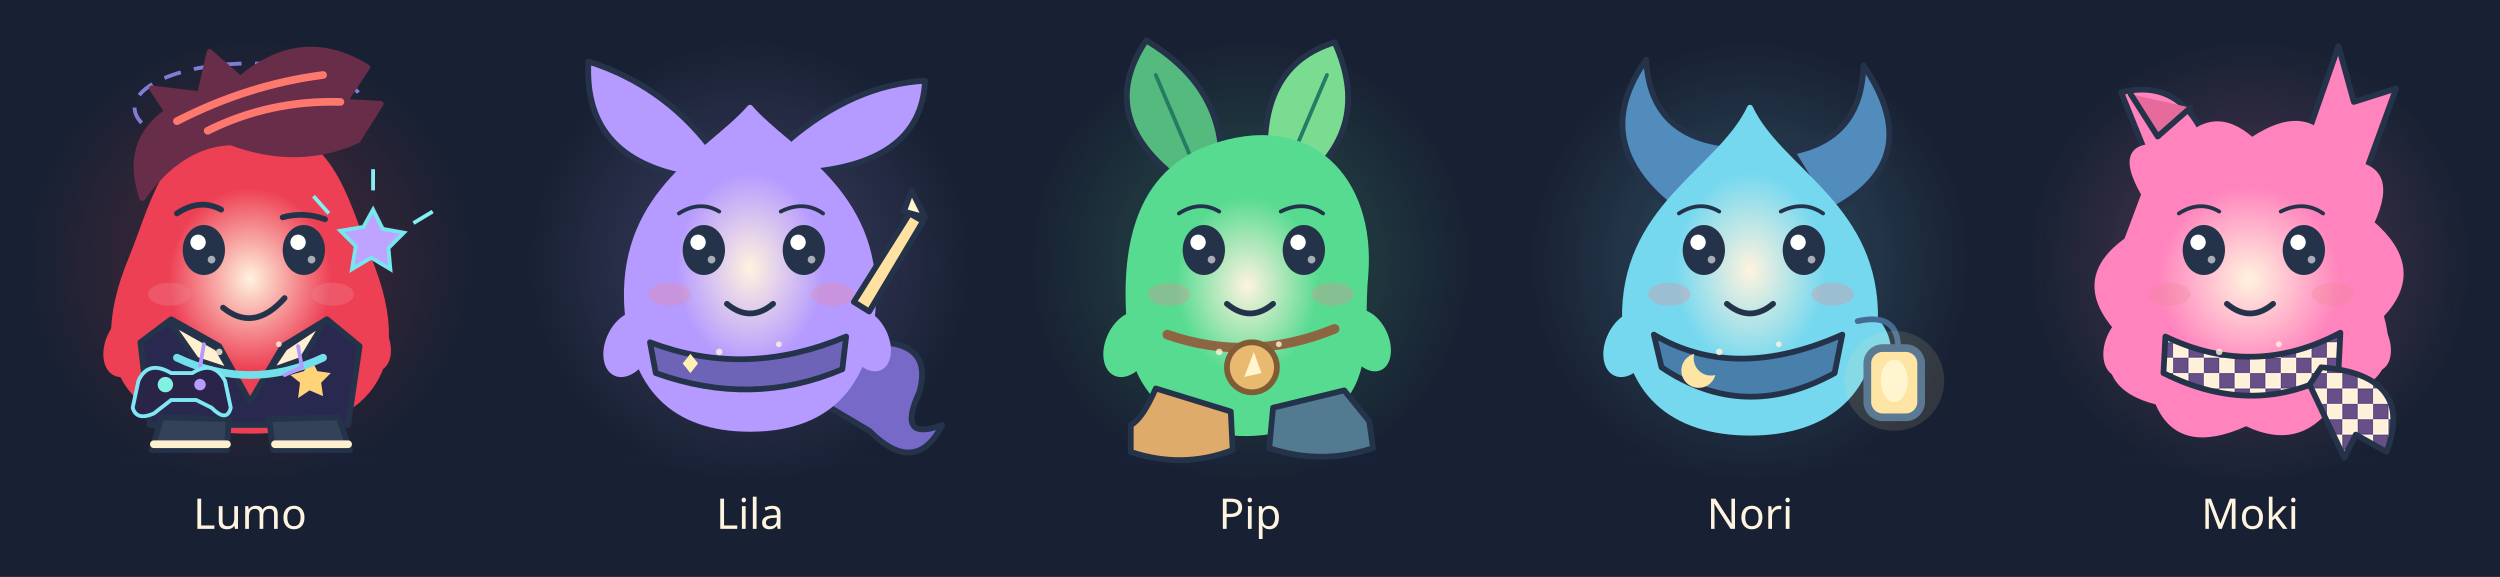
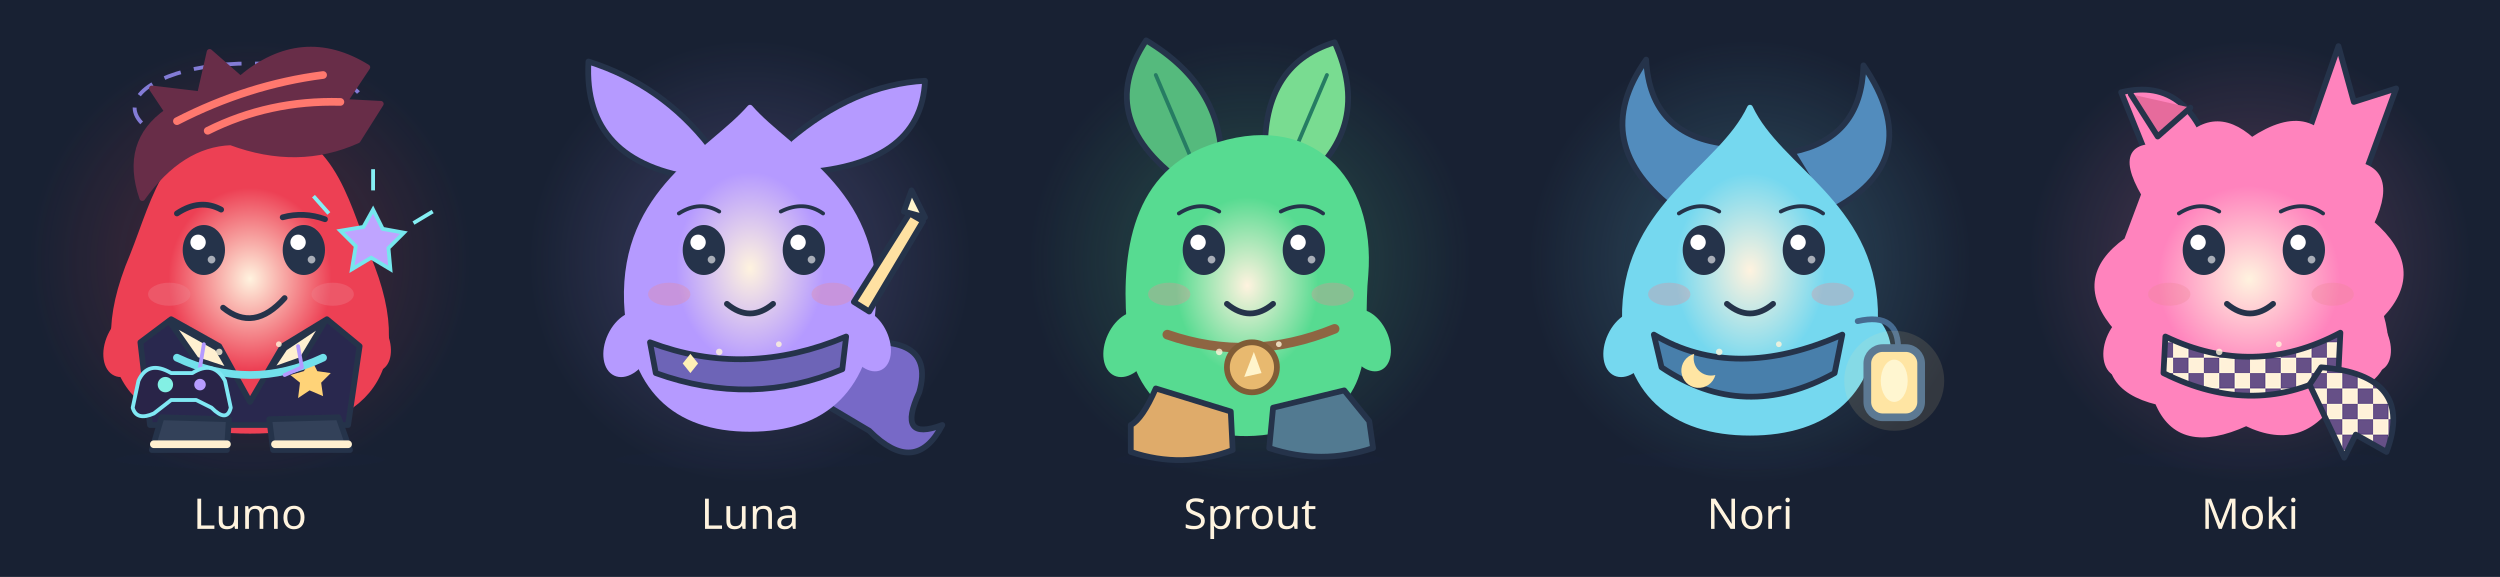
<svg xmlns="http://www.w3.org/2000/svg" width="1300" height="300" viewBox="0 0 1300 300">
  <rect width="1300" height="300" fill="#182133" />
  <g transform="translate(10,10)">
    <defs>
      <radialGradient id="lumo-body">
        <stop stop-color="#fff3df" offset="0" />
        <stop stop-color="#ed4054" offset=".6" />
        <stop stop-color="#ed4054" offset="1" />
      </radialGradient>
      <radialGradient id="lumo-halo">
        <stop stop-color="#ed4054" stop-opacity=".25" />
        <stop stop-color="#ed4054" stop-opacity="0" offset="1" />
      </radialGradient>
      <pattern id="lumo-checker" width="16" height="16" patternUnits="userSpaceOnUse">
        <rect width="16" height="16" fill="#fff1d9" />
        <path d="M0 0H8V8H0ZM8 8H16V16H8Z" fill="#665087" />
      </pattern>
    </defs>
    <circle cx="120" cy="126" r="115" fill="url(#lumo-halo)" />
    <ellipse cx="120" cy="229" rx="70" ry="5" fill="#1a2440" opacity=".12" />
    <ellipse cx="120" cy="46" rx="60" ry="23" fill="none" stroke="#9c92ff" stroke-width="2" stroke-dasharray="9 7" opacity=".8" />
    <path d="M120 56 C162 56 169 93 181 123 C209 189 173 214 120 214 C67 214 31 189 59 123 C71 93 78 56 120 56Z" fill="url(#lumo-body)" stroke="#ed4054" stroke-width="3" stroke-linecap="round" stroke-linejoin="round" />
    <ellipse cx="57" cy="169" rx="12" ry="18" fill="#ed4054" transform="rotate(25 57 169)" />
    <ellipse cx="181" cy="167" rx="11" ry="17" fill="#ed4054" transform="rotate(-25 181 167)" />
    <ellipse cx="78" cy="143" rx="11" ry="6" fill="#ed8795" opacity=".32" />
    <ellipse cx="163" cy="143" rx="11" ry="6" fill="#ed8795" opacity=".32" />
    <ellipse cx="96" cy="120" rx="11" ry="13" fill="#25334a" />
    <circle cx="93" cy="116" r="4" fill="#fff" />
    <circle cx="100" cy="125" r="2" fill="#fff" opacity=".6" />
    <ellipse cx="148" cy="120" rx="11" ry="13" fill="#25334a" />
    <circle cx="145" cy="116" r="4" fill="#fff" />
    <circle cx="152" cy="125" r="2" fill="#fff" opacity=".6" />
    <path d="M82 101 Q94 93 105 99 M137 103 Q148 100 159 104" fill="none" stroke="#25334a" stroke-width="3" stroke-linecap="round" stroke-linejoin="round" />
    <path d="M106 150 Q122 163 138 145" fill="none" stroke="#25334a" stroke-width="3" stroke-linecap="round" stroke-linejoin="round" />
    <path d="M63 168 L79 156 L104 170 L120 199 L137 170 L160 156 L177 170 L171 211 L68 211Z" fill="#29284e" stroke="#25334a" stroke-width="3" stroke-linecap="round" stroke-linejoin="round" />
    <path d="M78 157 L103 171 L110 183 L92 177Z" fill="#fff0d0" stroke="#25334a" stroke-width="3" stroke-linecap="round" stroke-linejoin="round" />
    <path d="M159 157 L138 171 L130 183 L147 177Z" fill="#fff0d0" stroke="#25334a" stroke-width="3" stroke-linecap="round" stroke-linejoin="round" />
    <path d="M152 177 L155 183 L162 184 L157 189 L158 196 L151 193 L145 197 L146 189 L141 185 L148 183Z" fill="#ffd378" stroke="none" stroke-width="3" stroke-linecap="round" stroke-linejoin="round" />
    <path d="M74 207 L69 224 L108 224 L109 208Z" fill="#334159" stroke="#25334a" stroke-width="3" stroke-linecap="round" stroke-linejoin="round" />
    <path d="M130 208 L132 224 L172 224 L166 207Z" fill="#334159" stroke="#25334a" stroke-width="3" stroke-linecap="round" stroke-linejoin="round" />
    <path d="M70 221H108 M133 221H171" fill="none" stroke="#fff0d0" stroke-width="4" stroke-linecap="round" stroke-linejoin="round" />
    <path d="M64 93 Q54 64 77 48 L69 36 L94 39 L99 17 L115 31 Q147 4 181 25 L169 43 L188 44 L176 63 Q145 77 110 64 Q84 65 64 93Z" fill="#682d48" stroke="#682d48" stroke-width="3" stroke-linecap="round" stroke-linejoin="round" />
    <path d="M82 53 Q119 34 158 29 M98 58 Q130 42 167 43" fill="none" stroke="#ff786e" stroke-width="4" stroke-linecap="round" stroke-linejoin="round" />
    <path d="M82 176 Q120 194 158 176" fill="none" stroke="#72e0eb" stroke-width="4" stroke-linecap="round" stroke-linejoin="round" />
    <path d="M96 169 L94 181 L104 186 M145 170 L147 181 L138 185" fill="none" stroke="#b49aff" stroke-width="2" stroke-linecap="round" stroke-linejoin="round" />
    <path d="M62 188 Q67 177 79 184 L90 184 Q101 177 107 188 L110 202 Q108 210 100 202 L92 198 L79 198 L70 205 Q61 209 59 202Z" fill="#292448" stroke="#80e8f4" stroke-width="2" stroke-linecap="round" stroke-linejoin="round" />
    <circle cx="76" cy="190" r="4" fill="#83f0e4" />
    <circle cx="94" cy="190" r="3" fill="#b79cff" />
    <path d="M184 99l5 10 11 2-8 8 1 11-10-6-10 6 2-12-8-8 12-2z" fill="#bfa4ff" stroke="#76e7ee" stroke-width="2" />
    <path d="M184 89V78 M205 106L215 100 M161 101L153 92" stroke="#85eff4" stroke-width="2" />
    <g fill="#fff5da" opacity=".8">
      <circle cx="104" cy="173" r="1.7" />
      <circle cx="135" cy="169" r="1.5" />
    </g>
  </g>
  <text x="130" y="275" text-anchor="middle" fill="#fff4df" font-family="sans-serif" font-size="22">Lumo</text>
  <g transform="translate(270,10)">
    <defs>
      <radialGradient id="lila-body">
        <stop stop-color="#fff3df" offset="0" />
        <stop stop-color="#b59aff" offset=".6" />
        <stop stop-color="#b59aff" offset="1" />
      </radialGradient>
      <radialGradient id="lila-halo">
        <stop stop-color="#b59aff" stop-opacity=".25" />
        <stop stop-color="#b59aff" stop-opacity="0" offset="1" />
      </radialGradient>
      <pattern id="lila-checker" width="16" height="16" patternUnits="userSpaceOnUse">
        <rect width="16" height="16" fill="#fff1d9" />
        <path d="M0 0H8V8H0ZM8 8H16V16H8Z" fill="#665087" />
      </pattern>
    </defs>
    <circle cx="120" cy="126" r="115" fill="url(#lila-halo)" />
    <ellipse cx="120" cy="229" rx="70" ry="5" fill="#1a2440" opacity=".12" />
    <path d="M94 83 Q33 75 36 22 Q74 34 99 66Z" fill="#b59aff" stroke="#25334a" stroke-width="3" stroke-linecap="round" stroke-linejoin="round" />
    <path d="M143 80 Q209 77 211 32 Q174 34 140 63Z" fill="#b59aff" stroke="#25334a" stroke-width="3" stroke-linecap="round" stroke-linejoin="round" />
    <path d="M160 171 Q218 159 208 194 Q196 220 220 211 Q206 238 182 214 L150 195Z" fill="#7769c7" stroke="#25334a" stroke-width="3" stroke-linecap="round" stroke-linejoin="round" />
    <path d="M120 46 C140 69 186 89 184 147 C182 192 159 213 120 213 C81 213 58 192 56 147 C54 89 100 69 120 46Z" fill="url(#lila-body)" stroke="#b59aff" stroke-width="3" stroke-linecap="round" stroke-linejoin="round" />
    <ellipse cx="57" cy="169" rx="12" ry="18" fill="#b59aff" transform="rotate(25 57 169)" />
    <ellipse cx="181" cy="167" rx="11" ry="17" fill="#b59aff" transform="rotate(-25 181 167)" />
    <ellipse cx="78" cy="143" rx="11" ry="6" fill="#ed8795" opacity=".32" />
    <ellipse cx="163" cy="143" rx="11" ry="6" fill="#ed8795" opacity=".32" />
    <ellipse cx="96" cy="120" rx="11" ry="13" fill="#25334a" />
    <circle cx="93" cy="116" r="4" fill="#fff" />
    <circle cx="100" cy="125" r="2" fill="#fff" opacity=".6" />
    <ellipse cx="148" cy="120" rx="11" ry="13" fill="#25334a" />
    <circle cx="145" cy="116" r="4" fill="#fff" />
    <circle cx="152" cy="125" r="2" fill="#fff" opacity=".6" />
    <path d="M83 101Q94 94 104 100 M136 100Q148 94 158 101" fill="none" stroke="#25334a" stroke-width="2" stroke-linecap="round" stroke-linejoin="round" />
    <path d="M108 148 Q120 158 132 148" fill="none" stroke="#25334a" stroke-width="3" stroke-linecap="round" stroke-linejoin="round" />
    <path d="M68 168 Q118 187 170 165 L168 182 Q121 202 71 184Z" fill="#6d64b7" stroke="#25334a" stroke-width="3" stroke-linecap="round" stroke-linejoin="round" />
    <path d="M174 147 L203 101 L210 105 L182 152Z" fill="#ffe1a2" stroke="#25334a" stroke-width="3" stroke-linecap="round" stroke-linejoin="round" />
    <path d="M200 100 L204 89 L211 103Z" fill="#fff5cd" stroke="#25334a" stroke-width="3" stroke-linecap="round" stroke-linejoin="round" />
    <path d="m85 179 4-5 4 5-4 5z" fill="#fff0b6" />
    <g fill="#fff5da" opacity=".8">
      <circle cx="104" cy="173" r="1.7" />
      <circle cx="135" cy="169" r="1.5" />
    </g>
  </g>
-   <text x="390" y="275" text-anchor="middle" fill="#fff4df" font-family="sans-serif" font-size="22">Lila</text>
+   <text x="390" y="275" text-anchor="middle" fill="#fff4df" font-family="sans-serif" font-size="22">Luna</text>
  <g transform="translate(530,10)">
    <defs>
      <radialGradient id="pip-body">
        <stop stop-color="#fff3df" offset="0" />
        <stop stop-color="#57db91" offset=".6" />
        <stop stop-color="#57db91" offset="1" />
      </radialGradient>
      <radialGradient id="pip-halo">
        <stop stop-color="#57db91" stop-opacity=".25" />
        <stop stop-color="#57db91" stop-opacity="0" offset="1" />
      </radialGradient>
      <pattern id="pip-checker" width="16" height="16" patternUnits="userSpaceOnUse">
        <rect width="16" height="16" fill="#fff1d9" />
        <path d="M0 0H8V8H0ZM8 8H16V16H8Z" fill="#665087" />
      </pattern>
    </defs>
    <circle cx="120" cy="126" r="115" fill="url(#pip-halo)" />
    <ellipse cx="120" cy="229" rx="70" ry="5" fill="#1a2440" opacity=".12" />
    <path d="M88 87 Q38 53 66 11 Q108 36 105 80Z" fill="#55ba7d" stroke="#25334a" stroke-width="3" stroke-linecap="round" stroke-linejoin="round" />
    <path d="M128 74 Q125 24 164 12 Q184 56 147 85Z" fill="#79dc91" stroke="#25334a" stroke-width="3" stroke-linecap="round" stroke-linejoin="round" />
    <path d="M71 29L91 76M160 29L140 76" fill="none" stroke="#267c63" stroke-width="2" stroke-linecap="round" stroke-linejoin="round" />
    <path d="M99 67 C151 48 184 83 180 133 C177 163 186 199 147 210 C102 226 61 204 58 165 C54 126 58 82 99 67Z" fill="url(#pip-body)" stroke="#57db91" stroke-width="3" stroke-linecap="round" stroke-linejoin="round" />
    <ellipse cx="57" cy="169" rx="12" ry="18" fill="#57db91" transform="rotate(25 57 169)" />
    <ellipse cx="181" cy="167" rx="11" ry="17" fill="#57db91" transform="rotate(-25 181 167)" />
    <ellipse cx="78" cy="143" rx="11" ry="6" fill="#ed8795" opacity=".32" />
    <ellipse cx="163" cy="143" rx="11" ry="6" fill="#ed8795" opacity=".32" />
    <ellipse cx="96" cy="120" rx="11" ry="13" fill="#25334a" />
    <circle cx="93" cy="116" r="4" fill="#fff" />
    <circle cx="100" cy="125" r="2" fill="#fff" opacity=".6" />
    <ellipse cx="148" cy="120" rx="11" ry="13" fill="#25334a" />
    <circle cx="145" cy="116" r="4" fill="#fff" />
    <circle cx="152" cy="125" r="2" fill="#fff" opacity=".6" />
    <path d="M83 101Q94 94 104 100 M136 100Q148 94 158 101" fill="none" stroke="#25334a" stroke-width="2" stroke-linecap="round" stroke-linejoin="round" />
    <path d="M108 148 Q120 158 132 148" fill="none" stroke="#25334a" stroke-width="3" stroke-linecap="round" stroke-linejoin="round" />
    <path d="M71 192 Q64 208 58 211 L58 225 Q85 234 111 224 L110 204Z" fill="#dfab6a" stroke="#25334a" stroke-width="3" stroke-linecap="round" stroke-linejoin="round" />
    <path d="M132 202 L130 223 Q157 232 184 223 L182 209 L169 193Z" fill="#527a91" stroke="#25334a" stroke-width="3" stroke-linecap="round" stroke-linejoin="round" />
    <path d="M77 164 Q120 179 164 161" fill="none" stroke="#8e6542" stroke-width="5" stroke-linecap="round" stroke-linejoin="round" />
    <circle cx="121" cy="181" r="13" fill="#e8b96f" stroke="#805c36" stroke-width="3" />
    <path d="M117 186 L122 173 L126 184Z" fill="#fff4cb" stroke="none" stroke-width="3" stroke-linecap="round" stroke-linejoin="round" />
    <g fill="#fff5da" opacity=".8">
      <circle cx="104" cy="173" r="1.7" />
      <circle cx="135" cy="169" r="1.5" />
    </g>
  </g>
-   <text x="650" y="275" text-anchor="middle" fill="#fff4df" font-family="sans-serif" font-size="22">Pip</text>
+   <text x="650" y="275" text-anchor="middle" fill="#fff4df" font-family="sans-serif" font-size="22">Sprout</text>
  <g transform="translate(790,10)">
    <defs>
      <radialGradient id="nori-body">
        <stop stop-color="#fff3df" offset="0" />
        <stop stop-color="#75d8ef" offset=".6" />
        <stop stop-color="#75d8ef" offset="1" />
      </radialGradient>
      <radialGradient id="nori-halo">
        <stop stop-color="#75d8ef" stop-opacity=".25" />
        <stop stop-color="#75d8ef" stop-opacity="0" offset="1" />
      </radialGradient>
      <pattern id="nori-checker" width="16" height="16" patternUnits="userSpaceOnUse">
        <rect width="16" height="16" fill="#fff1d9" />
        <path d="M0 0H8V8H0ZM8 8H16V16H8Z" fill="#665087" />
      </pattern>
    </defs>
    <circle cx="120" cy="126" r="115" fill="url(#nori-halo)" />
    <ellipse cx="120" cy="229" rx="70" ry="5" fill="#1a2440" opacity=".12" />
    <path d="M82 100 Q35 65 66 21 Q68 61 109 65Z" fill="#528cbd" stroke="#25334a" stroke-width="3" stroke-linecap="round" stroke-linejoin="round" />
    <path d="M142 69 Q178 62 179 24 Q213 74 161 100Z" fill="#528cbd" stroke="#25334a" stroke-width="3" stroke-linecap="round" stroke-linejoin="round" />
    <path d="M120 46 C135 78 183 96 185 151 C186 194 160 215 120 215 C80 215 54 194 55 151 C57 96 105 78 120 46Z" fill="url(#nori-body)" stroke="#75d8ef" stroke-width="3" stroke-linecap="round" stroke-linejoin="round" />
    <ellipse cx="57" cy="169" rx="12" ry="18" fill="#75d8ef" transform="rotate(25 57 169)" />
    <ellipse cx="181" cy="167" rx="11" ry="17" fill="#75d8ef" transform="rotate(-25 181 167)" />
    <ellipse cx="78" cy="143" rx="11" ry="6" fill="#ed8795" opacity=".32" />
    <ellipse cx="163" cy="143" rx="11" ry="6" fill="#ed8795" opacity=".32" />
    <ellipse cx="96" cy="120" rx="11" ry="13" fill="#25334a" />
    <circle cx="93" cy="116" r="4" fill="#fff" />
    <circle cx="100" cy="125" r="2" fill="#fff" opacity=".6" />
    <ellipse cx="148" cy="120" rx="11" ry="13" fill="#25334a" />
    <circle cx="145" cy="116" r="4" fill="#fff" />
    <circle cx="152" cy="125" r="2" fill="#fff" opacity=".6" />
    <path d="M83 101Q94 94 104 100 M136 100Q148 94 158 101" fill="none" stroke="#25334a" stroke-width="2" stroke-linecap="round" stroke-linejoin="round" />
    <path d="M108 148 Q120 158 132 148" fill="none" stroke="#25334a" stroke-width="3" stroke-linecap="round" stroke-linejoin="round" />
    <path d="M70 164 Q112 189 168 164 L164 184 Q117 210 74 181Z" fill="#487fab" stroke="#25334a" stroke-width="3" stroke-linecap="round" stroke-linejoin="round" />
    <path d="M91 174a9 9 0 1 0 11 11 9 9 0 0 1-11-11" fill="#ffe5a3" />
    <path d="M176 157 Q198 152 197 173" fill="none" stroke="#466b91" stroke-width="3" stroke-linecap="round" stroke-linejoin="round" />
    <rect x="181" y="171" width="28" height="36" rx="8" fill="#ffe5a3" stroke="#466b91" stroke-width="4" />
    <ellipse cx="195" cy="188" rx="7" ry="11" fill="#fff8d6" />
    <circle cx="195" cy="188" r="26" fill="#ffe4a3" opacity=".12" />
    <g fill="#fff5da" opacity=".8">
      <circle cx="104" cy="173" r="1.7" />
      <circle cx="135" cy="169" r="1.5" />
    </g>
  </g>
  <text x="910" y="275" text-anchor="middle" fill="#fff4df" font-family="sans-serif" font-size="22">Nori</text>
  <g transform="translate(1050,10)">
    <defs>
      <radialGradient id="moki-body">
        <stop stop-color="#fff3df" offset="0" />
        <stop stop-color="#ff83bd" offset=".6" />
        <stop stop-color="#ff83bd" offset="1" />
      </radialGradient>
      <radialGradient id="moki-halo">
        <stop stop-color="#ff83bd" stop-opacity=".25" />
        <stop stop-color="#ff83bd" stop-opacity="0" offset="1" />
      </radialGradient>
      <pattern id="moki-checker" width="16" height="16" patternUnits="userSpaceOnUse">
        <rect width="16" height="16" fill="#fff1d9" />
        <path d="M0 0H8V8H0ZM8 8H16V16H8Z" fill="#665087" />
      </pattern>
    </defs>
    <circle cx="120" cy="126" r="115" fill="url(#moki-halo)" />
    <ellipse cx="120" cy="229" rx="70" ry="5" fill="#1a2440" opacity=".12" />
    <path d="M74 90 L53 38 Q90 29 102 78Z" fill="#ff83bd" stroke="#25334a" stroke-width="3" stroke-linecap="round" stroke-linejoin="round" />
    <path d="M144 77 L166 14 L174 43 L196 36 L177 88Z" fill="#ff83bd" stroke="#25334a" stroke-width="3" stroke-linecap="round" stroke-linejoin="round" />
    <path d="M58 39L72 61L89 46" fill="#e66b9c" stroke="#25334a" stroke-width="3" stroke-linecap="round" stroke-linejoin="round" />
    <path d="M65 91 Q47 60 82 68 Q100 44 121 63 Q154 41 166 75 Q198 74 183 106 Q211 130 188 154 Q198 189 166 193 Q149 225 118 210 Q83 226 72 199 Q39 191 51 161 Q28 135 56 115Z" fill="url(#moki-body)" stroke="#ff83bd" stroke-width="3" stroke-linecap="round" stroke-linejoin="round" />
    <ellipse cx="57" cy="169" rx="12" ry="18" fill="#ff83bd" transform="rotate(25 57 169)" />
    <ellipse cx="181" cy="167" rx="11" ry="17" fill="#ff83bd" transform="rotate(-25 181 167)" />
    <ellipse cx="78" cy="143" rx="11" ry="6" fill="#ed8795" opacity=".32" />
    <ellipse cx="163" cy="143" rx="11" ry="6" fill="#ed8795" opacity=".32" />
    <ellipse cx="96" cy="120" rx="11" ry="13" fill="#25334a" />
    <circle cx="93" cy="116" r="4" fill="#fff" />
    <circle cx="100" cy="125" r="2" fill="#fff" opacity=".6" />
    <ellipse cx="148" cy="120" rx="11" ry="13" fill="#25334a" />
    <circle cx="145" cy="116" r="4" fill="#fff" />
    <circle cx="152" cy="125" r="2" fill="#fff" opacity=".6" />
    <path d="M83 101Q94 94 104 100 M136 100Q148 94 158 101" fill="none" stroke="#25334a" stroke-width="2" stroke-linecap="round" stroke-linejoin="round" />
    <path d="M108 148 Q120 158 132 148" fill="none" stroke="#25334a" stroke-width="3" stroke-linecap="round" stroke-linejoin="round" />
    <path d="M76 165 Q122 187 167 163 L166 183 Q123 208 75 184Z" fill="url(#moki-checker)" stroke="#25334a" stroke-width="3" stroke-linecap="round" stroke-linejoin="round" />
    <path d="M157 181 Q206 185 191 225 L175 216 L169 228 L151 190Z" fill="url(#moki-checker)" stroke="#25334a" stroke-width="3" stroke-linecap="round" stroke-linejoin="round" />
    <g fill="#fff5da" opacity=".8">
      <circle cx="104" cy="173" r="1.7" />
      <circle cx="135" cy="169" r="1.5" />
    </g>
  </g>
  <text x="1170" y="275" text-anchor="middle" fill="#fff4df" font-family="sans-serif" font-size="22">Moki</text>
</svg>
